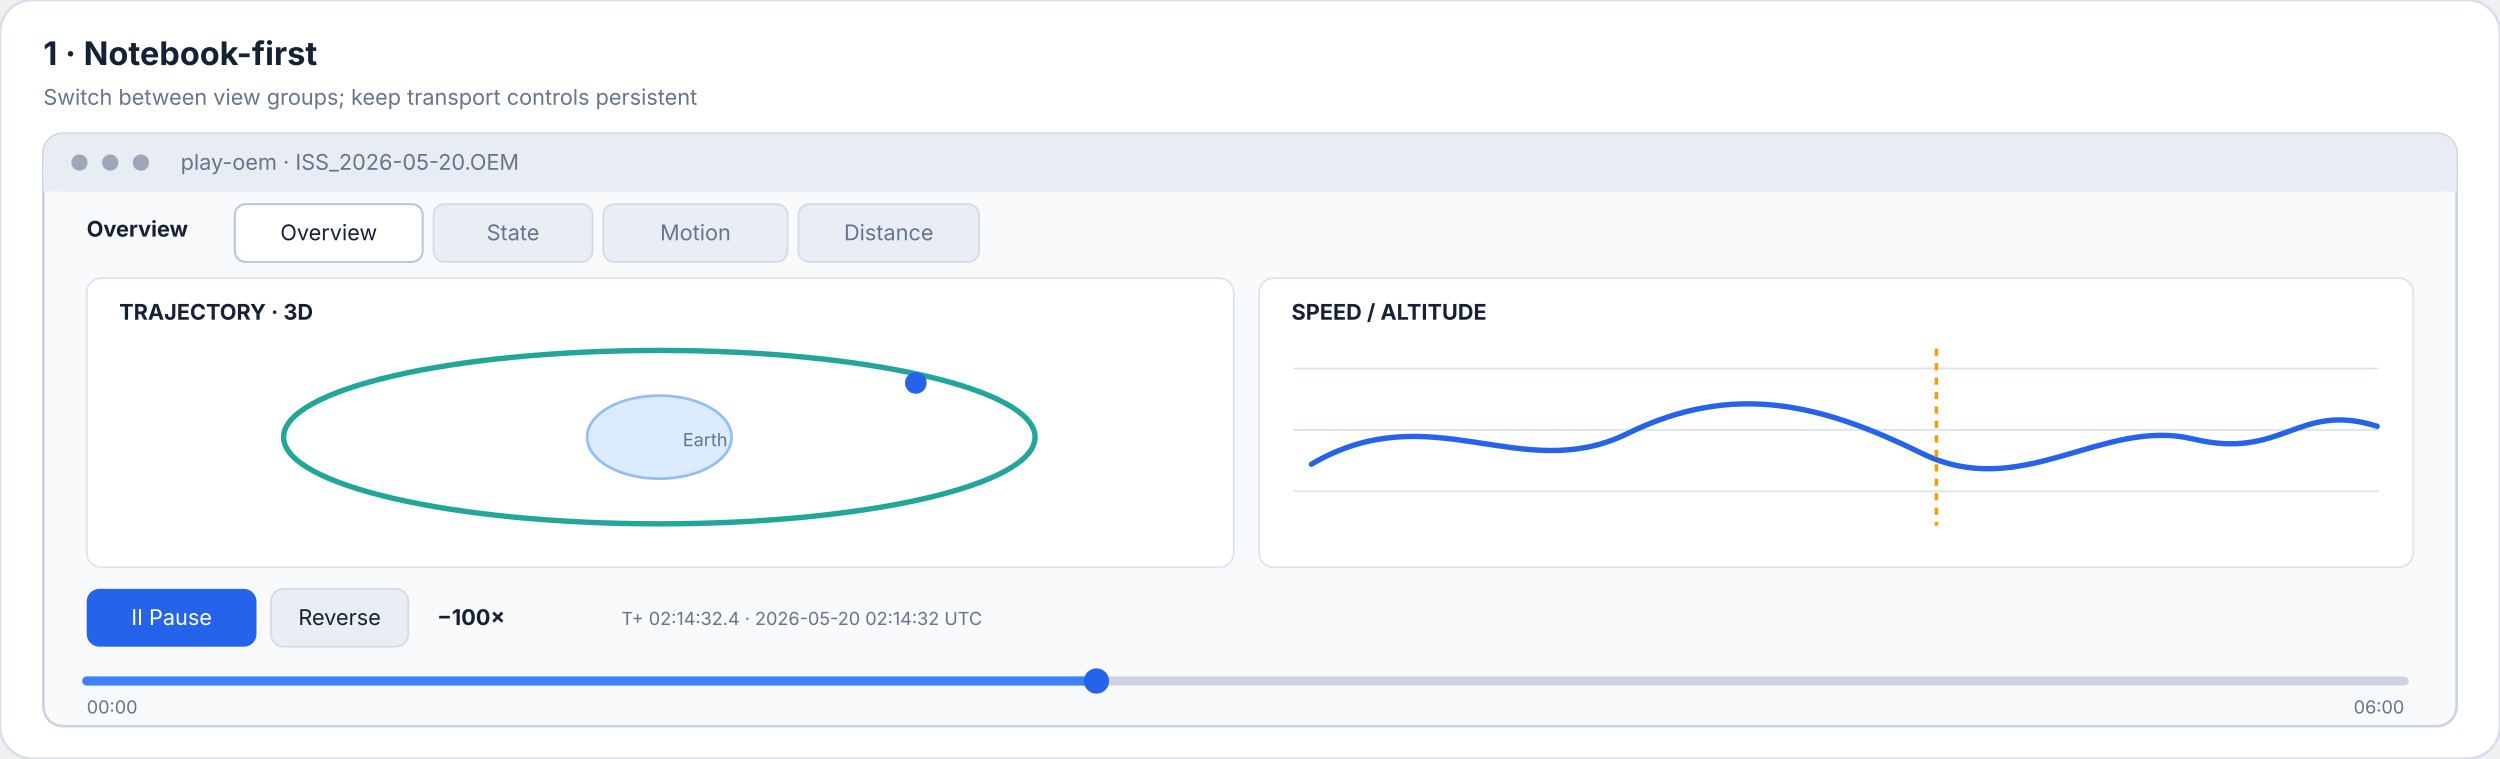
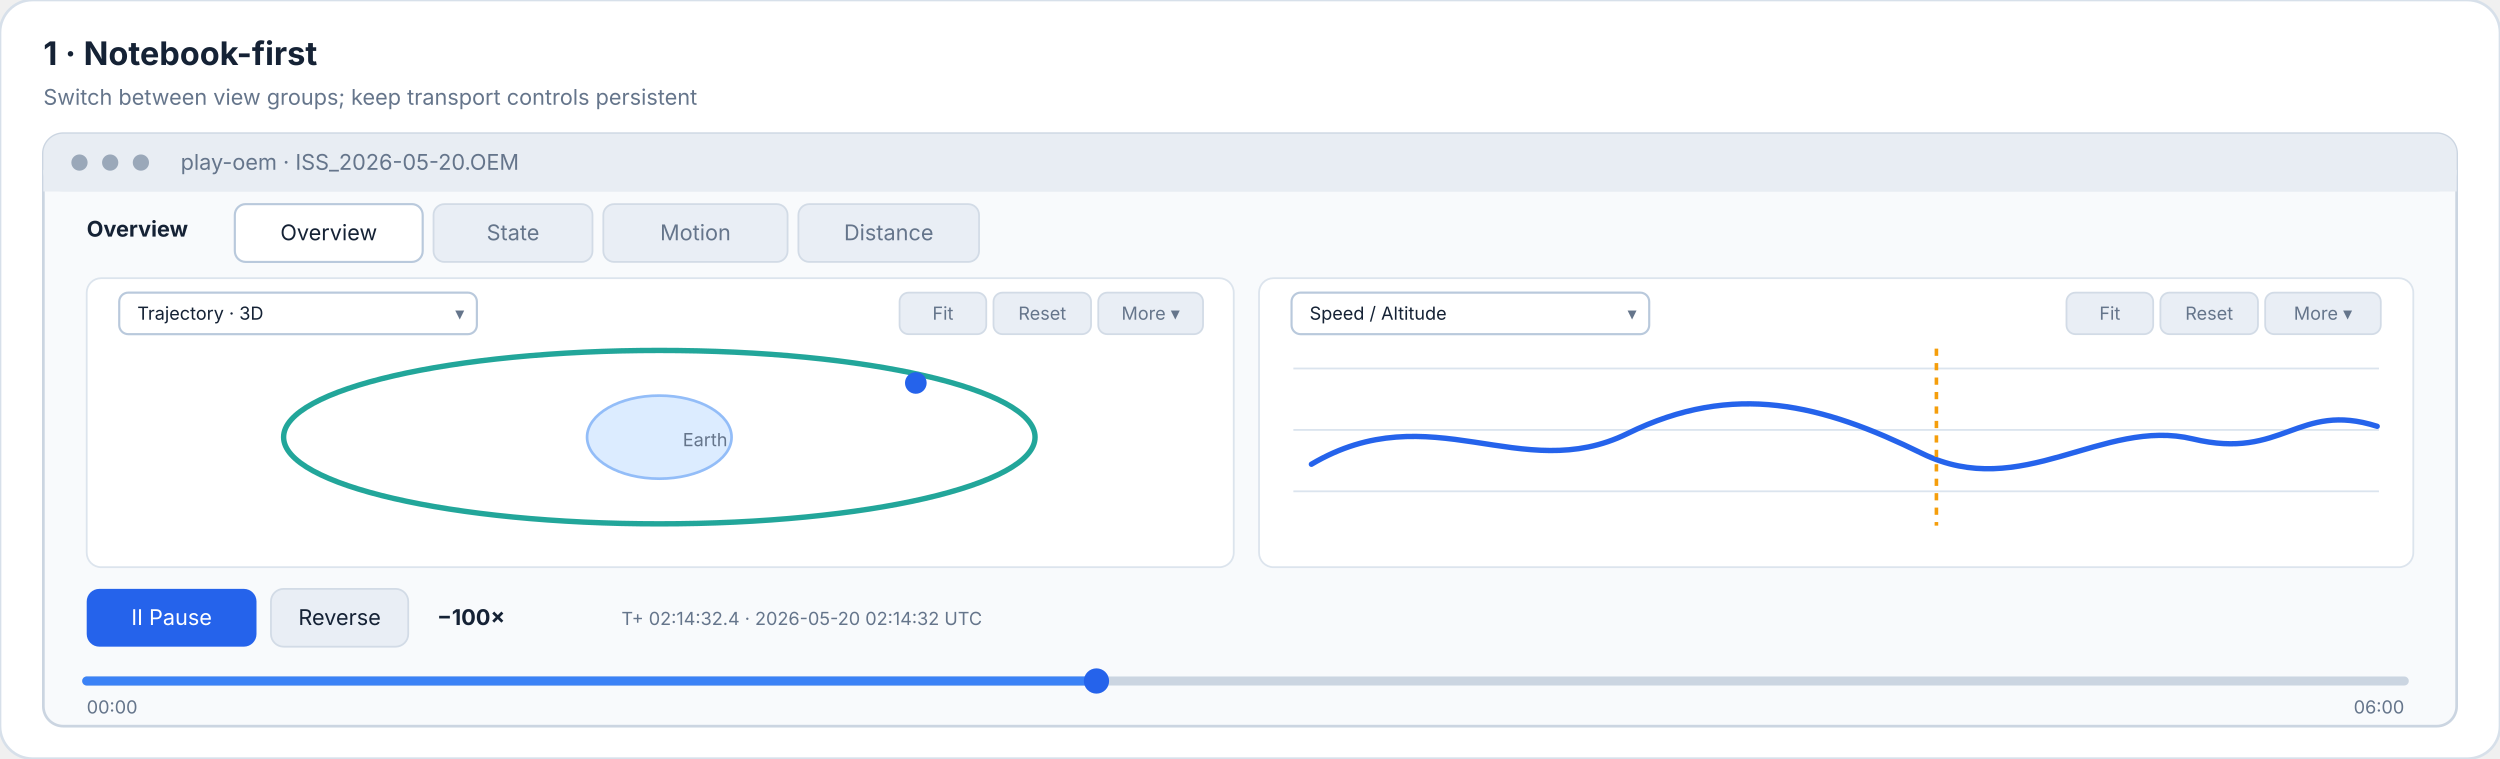
<svg xmlns="http://www.w3.org/2000/svg" width="1384" height="420" viewBox="28 104 1384 420" role="img" aria-labelledby="title desc">
  <defs>
    <style>
      .bg{fill:#eef2f7}
      .card{fill:#fff;stroke:#d7e0ea;stroke-width:1.5}
      .window{fill:#f8fafc;stroke:#cbd5e1;stroke-width:1.5}
      .chrome{fill:#e8edf3}
      .ink{fill:#152235;font-family:Inter,-apple-system,BlinkMacSystemFont,"Segoe UI",sans-serif}
      .muted{fill:#65758b;font-family:Inter,-apple-system,BlinkMacSystemFont,"Segoe UI",sans-serif}
      .white{fill:#fff;font-family:Inter,-apple-system,BlinkMacSystemFont,"Segoe UI",sans-serif}
      .h1{font-size:27px;font-weight:700}
      .h2{font-size:18px;font-weight:700}
      .body{font-size:14px}
      .small{font-size:12px}
      .tiny{font-size:10px}
      .tab{fill:#e9eef5;stroke:#d2dbe6;stroke-width:1}
      .tabon{fill:#fff;stroke:#b9c9dc;stroke-width:1.2}
      .panel{fill:#fff;stroke:#dce4ed;stroke-width:1}
      .sash{fill:#d2dbe6}
      .grid{stroke:#dbe4ee;stroke-width:1}
      .line{fill:none;stroke:#2563eb;stroke-width:3;stroke-linecap:round;stroke-linejoin:round}
      .orbit{fill:none;stroke:#22a69a;stroke-width:3;stroke-linecap:round}
      .primary{fill:#2563eb}
    </style>
  </defs>
  <rect class="card" x="28" y="104" width="1384" height="420" rx="18" />
  <text class="ink h2" x="52" y="140">1 · Notebook-first</text>
  <text class="muted small" x="52" y="162">Switch between view groups; keep transport controls persistent</text>
  <rect class="window" x="52" y="178" width="1336" height="328" rx="11" />
  <rect class="chrome" x="52" y="178" width="1336" height="32" rx="11" />
  <rect class="chrome" x="52" y="198" width="1336" height="12" />
  <circle cx="72" cy="194" r="4.5" fill="#9aa8b9" />
  <circle cx="89" cy="194" r="4.5" fill="#9aa8b9" />
  <circle cx="106" cy="194" r="4.5" fill="#9aa8b9" />
  <text class="muted small" x="128" y="198">play-oem · ISS_2026-05-20.OEM</text>
  <text class="ink small" x="76" y="235" font-weight="700">Overview</text>
  <rect class="tabon" x="158" y="217" width="104" height="32" rx="6" />
  <text class="ink small" x="210" y="237" text-anchor="middle">Overview</text>
  <rect class="tab" x="268" y="217" width="88" height="32" rx="6" />
  <text class="muted small" x="312" y="237" text-anchor="middle">State</text>
  <rect class="tab" x="362" y="217" width="102" height="32" rx="6" />
  <text class="muted small" x="413" y="237" text-anchor="middle">Motion</text>
  <rect class="tab" x="470" y="217" width="100" height="32" rx="6" />
  <text class="muted small" x="520" y="237" text-anchor="middle">Distance</text>
  <rect class="panel" x="76" y="258" width="635" height="160" rx="8" />
-   <text class="ink small" x="94" y="281" font-weight="700">TRAJECTORY · 3D</text>
+   <rect class="tabon" x="94" y="266" width="198" height="23" rx="5" />
+   <text class="ink tiny" x="104" y="281">Trajectory · 3D</text>
+   <text class="muted tiny" x="280" y="281">▾</text>
+   <rect class="tab" x="526" y="266" width="48" height="23" rx="5" />
+   <text class="muted tiny" x="550" y="281" text-anchor="middle">Fit</text>
+   <rect class="tab" x="578" y="266" width="54" height="23" rx="5" />
+   <text class="muted tiny" x="605" y="281" text-anchor="middle">Reset</text>
+   <rect class="tab" x="636" y="266" width="58" height="23" rx="5" />
+   <text class="muted tiny" x="665" y="281" text-anchor="middle">More ▾</text>
  <ellipse cx="393" cy="346" rx="208" ry="48" class="orbit" />
  <ellipse cx="393" cy="346" rx="40" ry="23" fill="#dcecff" stroke="#93bdf8" stroke-width="1.5" />
  <circle cx="535" cy="316" r="6" class="primary" />
  <text class="muted tiny" x="406" y="351">Earth</text>
  <rect class="panel" x="725" y="258" width="639" height="160" rx="8" />
-   <text class="ink small" x="743" y="281" font-weight="700">SPEED / ALTITUDE</text>
+   <rect class="tabon" x="743" y="266" width="198" height="23" rx="5" />
+   <text class="ink tiny" x="753" y="281">Speed / Altitude</text>
+   <text class="muted tiny" x="929" y="281">▾</text>
+   <rect class="tab" x="1172" y="266" width="48" height="23" rx="5" />
+   <text class="muted tiny" x="1196" y="281" text-anchor="middle">Fit</text>
+   <rect class="tab" x="1224" y="266" width="54" height="23" rx="5" />
+   <text class="muted tiny" x="1251" y="281" text-anchor="middle">Reset</text>
+   <rect class="tab" x="1282" y="266" width="64" height="23" rx="5" />
+   <text class="muted tiny" x="1314" y="281" text-anchor="middle">More ▾</text>
  <line class="grid" x1="744" y1="308" x2="1345" y2="308" />
  <line class="grid" x1="744" y1="342" x2="1345" y2="342" />
  <line class="grid" x1="744" y1="376" x2="1345" y2="376" />
  <path class="line" d="M754 361 C820 322,870 373,929 344 S1037 328,1092 355 S1192 335,1242 347 S1300 326,1344 340" />
  <line x1="1100" y1="297" x2="1100" y2="395" stroke="#f59e0b" stroke-width="2" stroke-dasharray="4 4" />
  <rect x="76" y="430" width="94" height="32" rx="7" class="primary" />
  <text class="white small" x="123" y="450" text-anchor="middle">Ⅱ Pause</text>
  <rect class="tab" x="178" y="430" width="76" height="32" rx="7" />
  <text class="ink small" x="216" y="450" text-anchor="middle">Reverse</text>
  <text class="ink small" x="270" y="450" font-weight="700">−100×</text>
  <text class="muted tiny" x="372" y="450">T+ 02:14:32.4 · 2026-05-20 02:14:32 UTC</text>
  <line x1="76" y1="481" x2="1359" y2="481" stroke="#cbd5e1" stroke-width="5" stroke-linecap="round" />
  <line x1="76" y1="481" x2="635" y2="481" stroke="#3b82f6" stroke-width="5" stroke-linecap="round" />
  <circle cx="635" cy="481" r="7" class="primary" />
  <text class="muted tiny" x="76" y="499">00:00</text>
  <text class="muted tiny" x="1359" y="499" text-anchor="end">06:00</text>
</svg>
